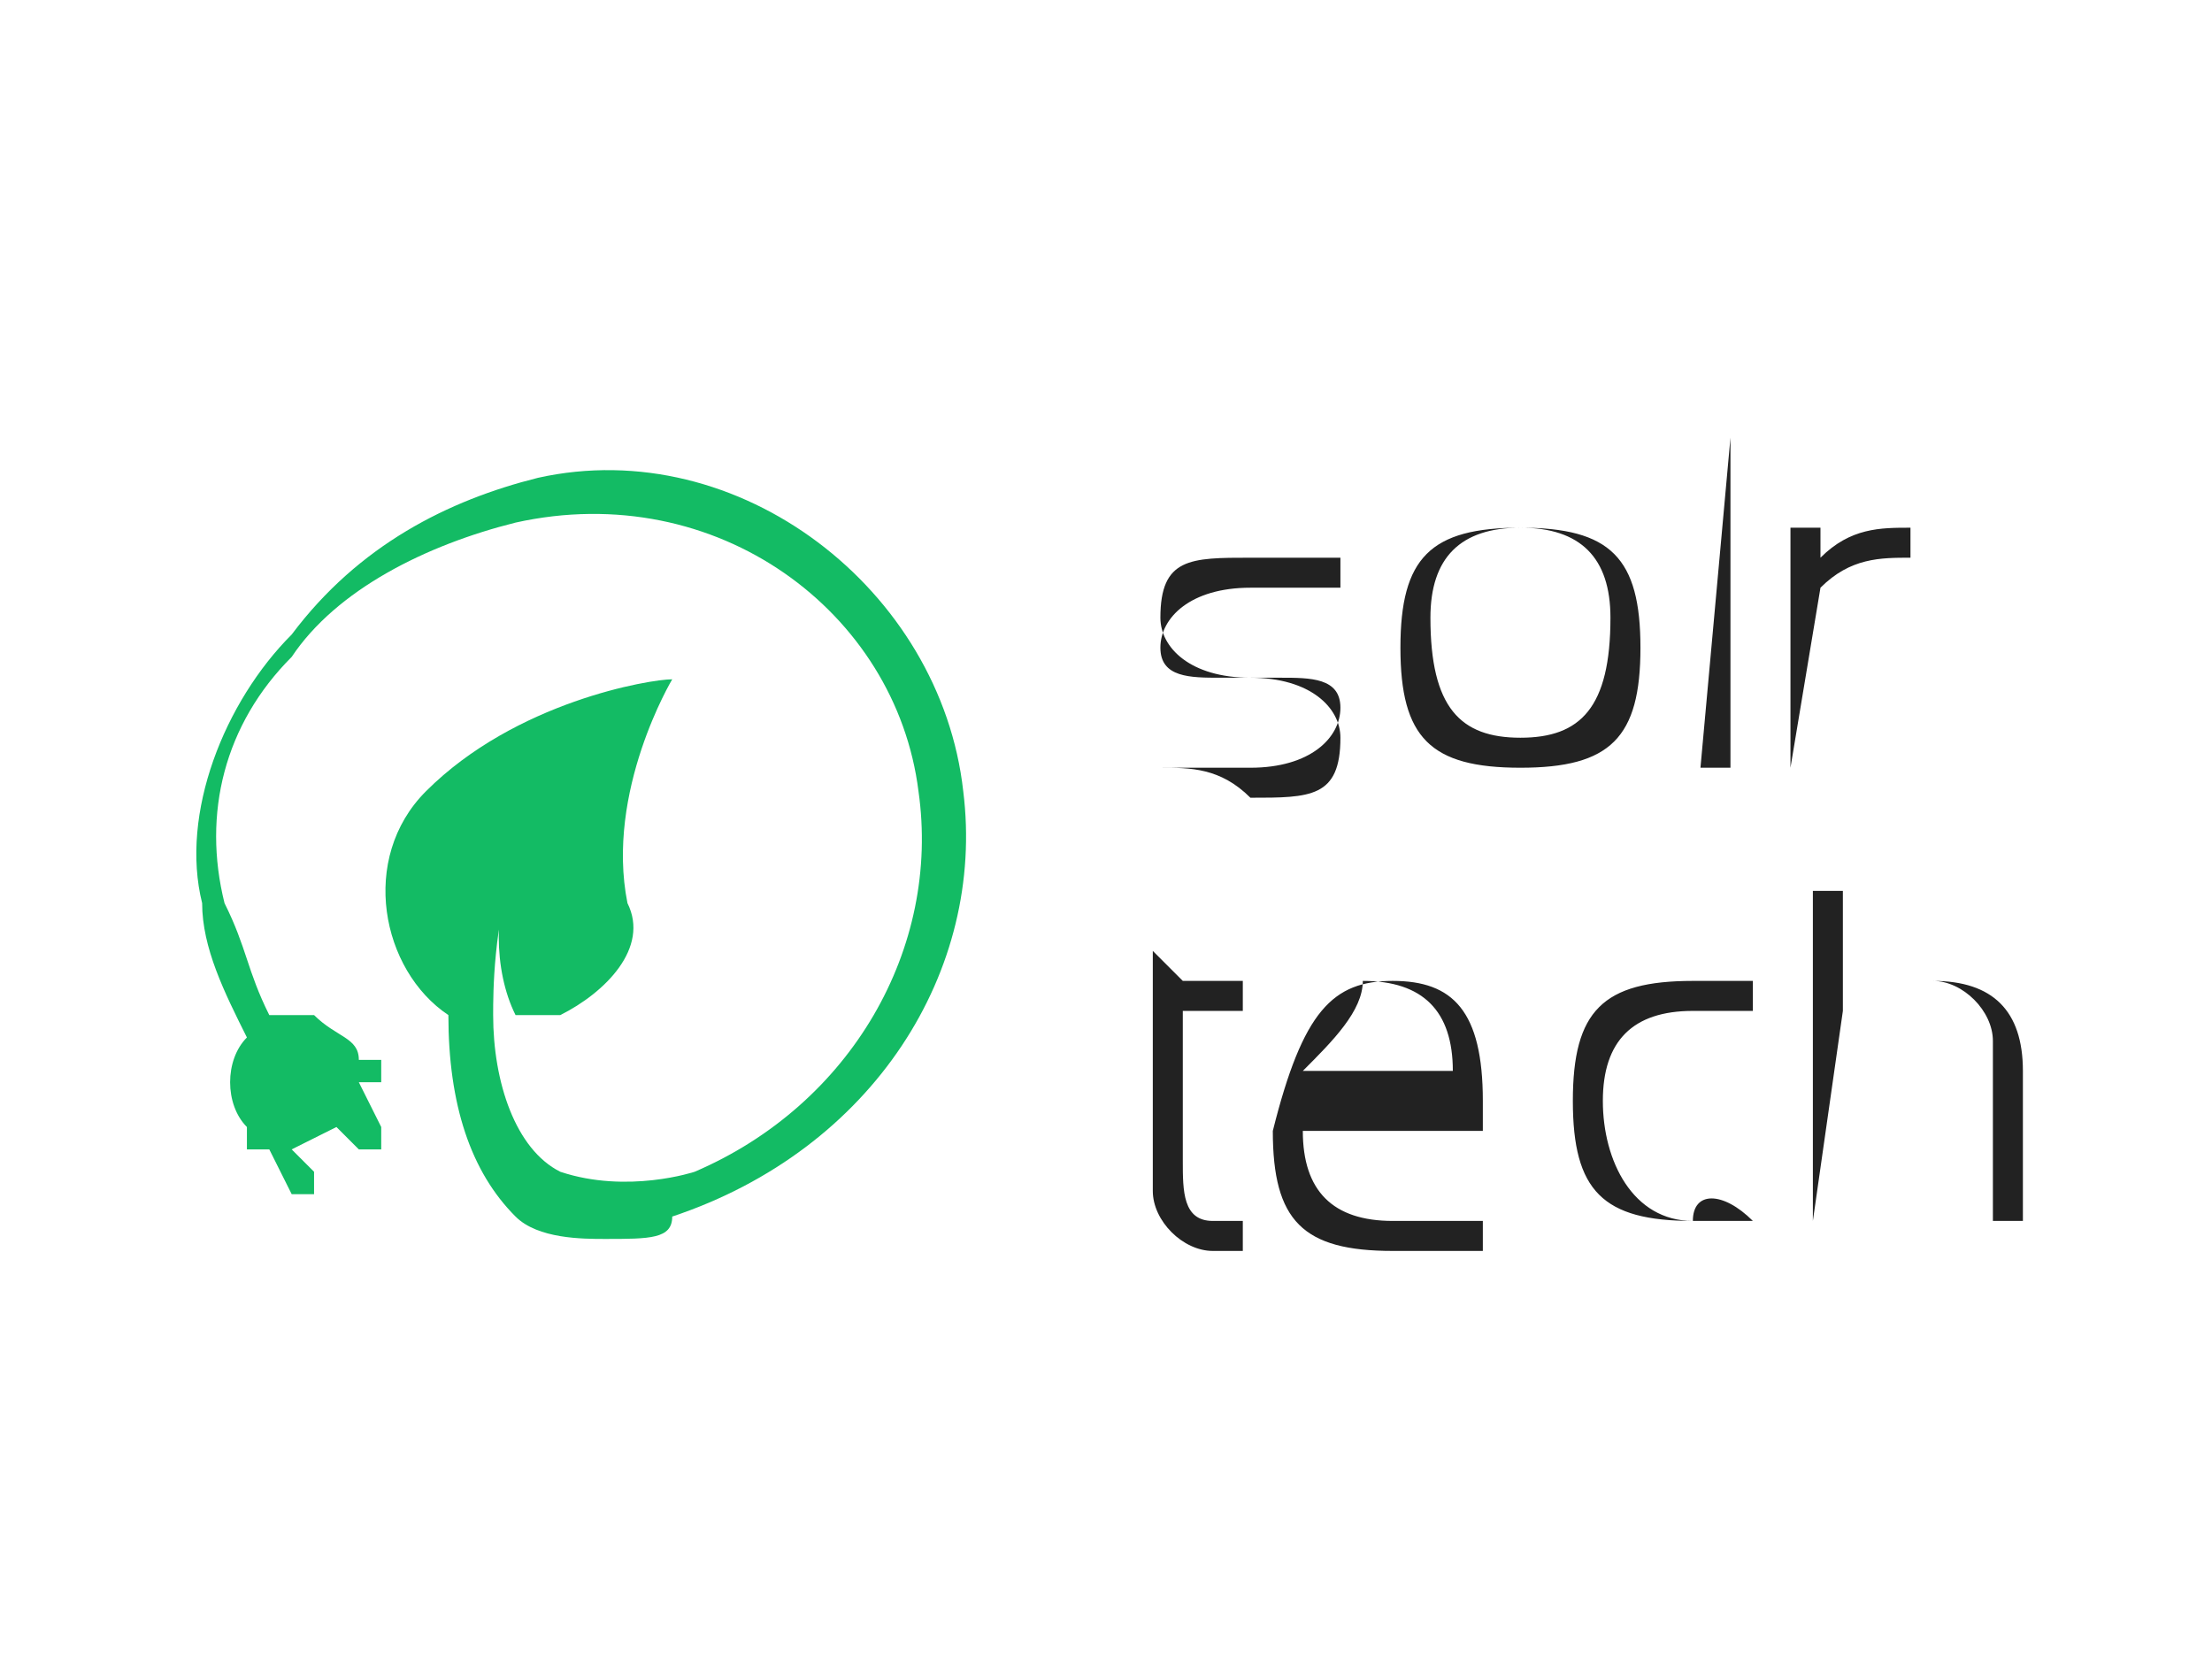
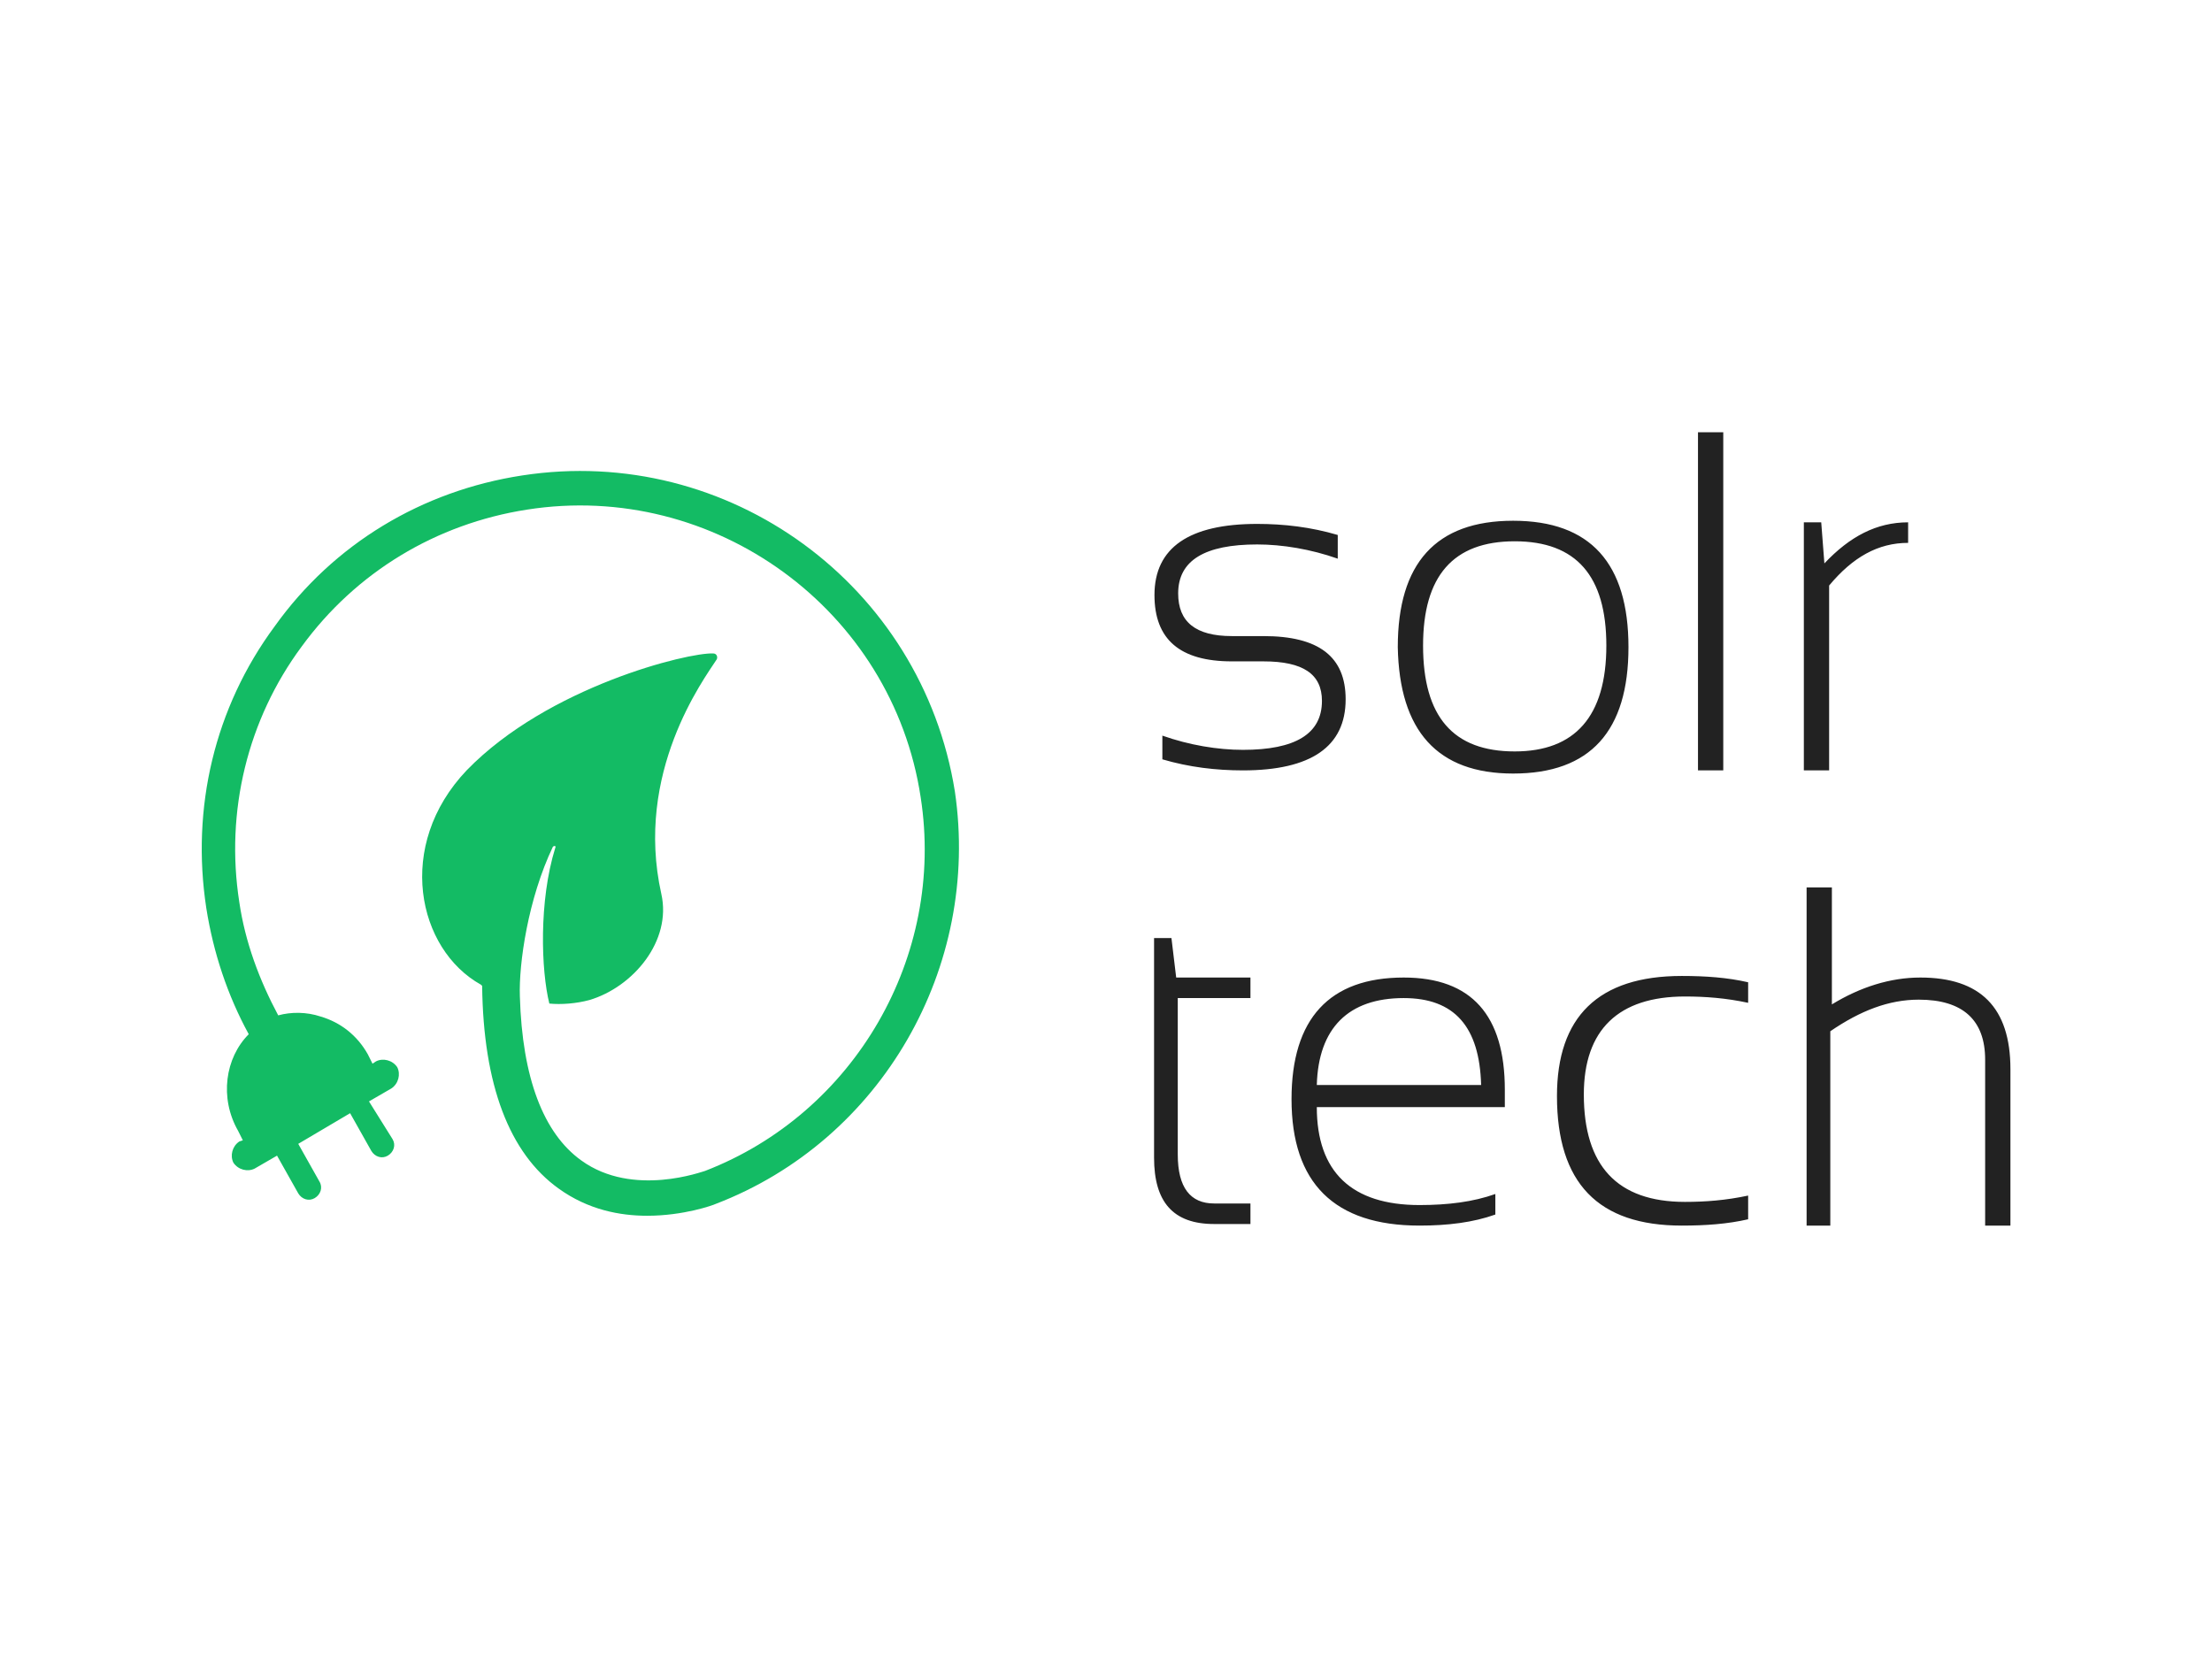
<svg xmlns="http://www.w3.org/2000/svg" version="1.1" id="Layer_1" x="0px" y="0px" viewBox="0 0 140 105" style="enable-background:new 0 0 140 105;" xml:space="preserve">
  <style type="text/css">
	.st0{fill:#222222;}
	.st1{fill:#13BB64;}
</style>
-   <g transform="scale(18.98947) translate(10, 10)">
-     <g id="SvgjsG1275" transform="translate(81.46755,-21.04119)">
-       <path class="st0" d="M-87.6,13.6L-87.6,13.6c0.1,0,0.2,0,0.3,0c0.2,0,0.3-0.1,0.3-0.2c0-0.1-0.1-0.1-0.2-0.1h-0.1    c-0.2,0-0.3-0.1-0.3-0.2c0-0.2,0.1-0.2,0.3-0.2c0.1,0,0.2,0,0.3,0v0.1c-0.1,0-0.2,0-0.3,0c-0.2,0-0.3,0.1-0.3,0.2    c0,0.1,0.1,0.1,0.2,0.1h0.1c0.2,0,0.3,0.1,0.3,0.2c0,0.2-0.1,0.2-0.3,0.2C-87.4,13.6-87.5,13.6-87.6,13.6L-87.6,13.6z M-86.4,13.5    c0.2,0,0.3-0.1,0.3-0.4c0-0.2-0.1-0.3-0.3-0.3c-0.2,0-0.3,0.1-0.3,0.3C-86.7,13.4-86.6,13.5-86.4,13.5L-86.4,13.5z M-86.8,13.2    c0-0.3,0.1-0.4,0.4-0.4s0.4,0.1,0.4,0.4c0,0.3-0.1,0.4-0.4,0.4C-86.7,13.6-86.8,13.5-86.8,13.2L-86.8,13.2z M-85.7,12.5v1.1h-0.1    L-85.7,12.5L-85.7,12.5z M-85.5,13.6v-0.8h0.1l0,0.1c0.1-0.1,0.2-0.1,0.3-0.1v0.1c-0.1,0-0.2,0-0.3,0.1L-85.5,13.6L-85.5,13.6    L-85.5,13.6z" />
-     </g>
-     <g id="SvgjsG1276" transform="translate(80.44223,18.46931)">
-       <path class="st0" d="M-86.6-25.3L-86.6-25.3l0.1,0.1h0.2v0.1h-0.2v0.5c0,0.1,0,0.2,0.1,0.2h0.1v0.1h-0.1c-0.1,0-0.2-0.1-0.2-0.2    V-25.3L-86.6-25.3z M-85.8-25.2c0.2,0,0.3,0.1,0.3,0.4c0,0,0,0,0,0.1h-0.6c0,0.2,0.1,0.3,0.3,0.3c0.1,0,0.2,0,0.3,0v0.1    c-0.1,0-0.2,0-0.3,0c-0.3,0-0.4-0.1-0.4-0.4C-86.1-25.1-86-25.2-85.8-25.2L-85.8-25.2z M-86.1-24.9h0.5c0-0.2-0.1-0.3-0.3-0.3    C-85.9-25.1-86-25-86.1-24.9L-86.1-24.9z M-84.6-24.4c-0.1,0-0.1,0-0.2,0c-0.3,0-0.4-0.1-0.4-0.4c0-0.3,0.1-0.4,0.4-0.4    c0.1,0,0.2,0,0.2,0v0.1c-0.1,0-0.1,0-0.2,0c-0.2,0-0.3,0.1-0.3,0.3c0,0.2,0.1,0.4,0.3,0.4C-84.8-24.5-84.7-24.5-84.6-24.4    L-84.6-24.4L-84.6-24.4z M-84.4-24.4v-1.1h0.1v0.4c0.1-0.1,0.2-0.1,0.3-0.1c0.2,0,0.3,0.1,0.3,0.3v0.5h-0.1v-0.6    c0-0.1-0.1-0.2-0.2-0.2c-0.1,0-0.2,0-0.3,0.1L-84.4-24.4L-84.4-24.4L-84.4-24.4z" />
-     </g>
-     <g id="SvgjsG1277" transform="translate(-3.506682,-1.692501) scale(0.7461025)">
-       <path class="st1" d="M-4.4-7.6c-0.1-0.9-1-1.6-1.9-1.4c-0.4,0.1-0.8,0.3-1.1,0.7C-7.7-8-7.9-7.5-7.8-7.1c0,0.2,0.1,0.4,0.2,0.6    c-0.1,0.1-0.1,0.3,0,0.4l0,0l0,0c0,0,0,0.1,0,0.1c0,0,0.1,0,0.1,0L-7.5-6l0.1,0.2c0,0,0,0,0.1,0c0,0,0,0,0-0.1L-7.4-6l0.2-0.1    L-7.1-6C-7-6-7-6-7-6c0,0,0,0,0-0.1l-0.1-0.2L-7-6.3c0,0,0-0.1,0-0.1c0,0-0.1,0-0.1,0l0,0l0,0c0-0.1-0.1-0.1-0.2-0.2    c-0.1,0-0.1,0-0.2,0c-0.1-0.2-0.1-0.3-0.2-0.5c-0.1-0.4,0-0.8,0.3-1.1c0.2-0.3,0.6-0.5,1-0.6C-5.5-9-4.7-8.4-4.6-7.6    c0.1,0.7-0.3,1.4-1,1.7c0,0-0.3,0.1-0.6,0c-0.2-0.1-0.3-0.4-0.3-0.7l0,0c0-0.1,0-0.4,0.1-0.7c0,0,0,0,0,0c-0.1,0.2-0.1,0.5,0,0.7    c0.1,0,0.1,0,0.2,0c0.2-0.1,0.4-0.3,0.3-0.5c-0.1-0.5,0.2-1,0.2-1c0,0,0,0,0,0c-0.1,0-0.7,0.1-1.1,0.5c-0.3,0.3-0.2,0.8,0.1,1l0,0    c0,0.4,0.1,0.7,0.3,0.9c0.1,0.1,0.3,0.1,0.4,0.1c0.2,0,0.3,0,0.3-0.1C-4.8-6-4.3-6.8-4.4-7.6z" />
-     </g>
+   <g id="SvgjsG1275" transform="translate(81.46755,-21.04119)">
+     <path class="st0" d="M-7.9,69.1v-1.5c1.7,0.6,3.5,0.9,5.1,0.9c3.3,0,5-1,5-3.1c0-1.7-1.2-2.5-3.7-2.5h-2c-3.3,0-4.9-1.4-4.9-4.2   c0-3,2.2-4.5,6.5-4.5c1.7,0,3.4,0.2,5.1,0.7v1.5c-1.7-0.6-3.5-0.9-5.1-0.9c-3.3,0-5,1-5,3.1c0,1.8,1.1,2.7,3.4,2.7h2   c3.5,0,5.2,1.3,5.2,4c0,3-2.2,4.5-6.5,4.5C-4.5,69.8-6.2,69.6-7.9,69.1L-7.9,69.1z M14.4,68.6c3.8,0,5.8-2.2,5.8-6.7   c0-4.4-1.9-6.6-5.8-6.6s-5.8,2.2-5.8,6.6C8.6,66.4,10.5,68.6,14.4,68.6L14.4,68.6z M7,62c0-5.3,2.4-8,7.3-8s7.3,2.7,7.3,8   c0,5.3-2.4,8-7.3,8C9.5,70,7.1,67.3,7,62L7,62z M27.6,48.4v21.4h-1.6V48.4H27.6z M32.7,69.8V54.1h1.1l0.2,2.6   c1.6-1.7,3.3-2.6,5.3-2.6v1.3c-1.9,0-3.5,0.9-5,2.7v11.7L32.7,69.8L32.7,69.8z" />
+   </g>
+   <g id="SvgjsG1276" transform="translate(80.44223,18.46931)">
+     <path class="st0" d="M-7.4,40.9h1.1l0.3,2.5h4.7v1.3h-4.6v9.9c0,2.1,0.8,3.1,2.3,3.1h2.3v1.3h-2.3c-2.6,0-3.8-1.4-3.8-4.2   L-7.4,40.9L-7.4,40.9z M8.4,43.4c4.3,0,6.4,2.4,6.4,7.1c0,0.3,0,0.7,0,1.1H2.9c0,4.1,2.2,6.2,6.5,6.2c1.8,0,3.4-0.2,4.8-0.7v1.3   c-1.4,0.5-3,0.7-4.8,0.7c-5.4,0-8.1-2.7-8.1-8C1.3,46,3.7,43.4,8.4,43.4L8.4,43.4z M2.9,50.2h10.4c-0.1-3.7-1.7-5.5-4.9-5.5   C4.9,44.7,3,46.6,2.9,50.2L2.9,50.2z M30.2,58.7c-1.3,0.3-2.7,0.4-4.2,0.4c-5.3,0-7.9-2.7-7.9-8.2c0-5,2.6-7.6,7.9-7.6   c1.5,0,2.9,0.1,4.2,0.4v1.3c-1.4-0.3-2.7-0.4-4-0.4c-4.2,0-6.4,2.1-6.4,6.2c0,4.5,2.1,6.8,6.4,6.8c1.3,0,2.6-0.1,4-0.4V58.7   L30.2,58.7z M33.9,59.1V37.7h1.6v7.4c1.8-1.1,3.7-1.7,5.6-1.7c3.8,0,5.7,1.9,5.7,5.8v9.9h-1.6V48.6c0-2.5-1.4-3.8-4.2-3.8   c-1.9,0-3.7,0.7-5.6,2v12.3L33.9,59.1L33.9,59.1z" />
+   </g>
+   <g id="SvgjsG1277" transform="translate(-3.506682,-1.692501) scale(0.7461025)">
+     <path class="st1" d="M85.7,69.4C82.9,51.9,66.5,39.9,49,42.6c-8.5,1.3-16,5.8-21,12.8c-5.1,6.9-7.1,15.4-5.8,23.9   c0.6,3.8,1.8,7.4,3.6,10.7c-2,2-2.5,5.4-0.9,8.2l0.4,0.8L25,99.1c-0.6,0.4-0.8,1.2-0.5,1.8c0.4,0.6,1.2,0.8,1.8,0.5l1.9-1.1   l1.8,3.2c0.3,0.5,0.9,0.7,1.4,0.4c0.5-0.3,0.7-0.9,0.4-1.4l-1.8-3.2l4.4-2.6l1.8,3.2c0.3,0.5,0.9,0.7,1.4,0.4   c0.5-0.3,0.7-0.9,0.4-1.4L36,95.7l1.9-1.1c0.6-0.4,0.8-1.2,0.5-1.8c-0.4-0.6-1.2-0.8-1.8-0.5l-0.3,0.2l-0.4-0.8   c-0.9-1.6-2.3-2.7-4-3.2c-1.2-0.4-2.5-0.4-3.6-0.1c-1.6-3-2.8-6.2-3.3-9.6c-1.2-7.7,0.7-15.5,5.3-21.7c4.6-6.3,11.4-10.4,19.1-11.6   C65.3,43,80.4,54,82.8,69.9c2.1,13.5-5.6,26.8-18.3,31.7c-0.1,0-6.1,2.3-10.5-0.9c-3.2-2.3-5-7-5.2-13.9l0,0   c-0.1-2.8,0.7-8.3,2.8-12.7c0.1-0.1,0.3-0.1,0.2,0.1c-1.4,4.5-1.2,10.4-0.5,13.2c1,0.1,2.3,0,3.4-0.3c3.7-1.1,7-5,6.1-9   c-2.3-10.3,3.6-18.2,4.7-19.9c0.1-0.2,0-0.5-0.3-0.5c-2.1-0.1-14,2.8-20.9,9.9c-6.1,6.4-4.2,15.2,1.2,18.2l0.1,0.1   c0.1,8.4,2.3,14.2,6.5,17.2c2.5,1.8,5.2,2.3,7.5,2.3c3.1,0,5.6-0.9,5.8-1C79.5,99,87.9,84.3,85.7,69.4z" />
  </g>
</svg>
